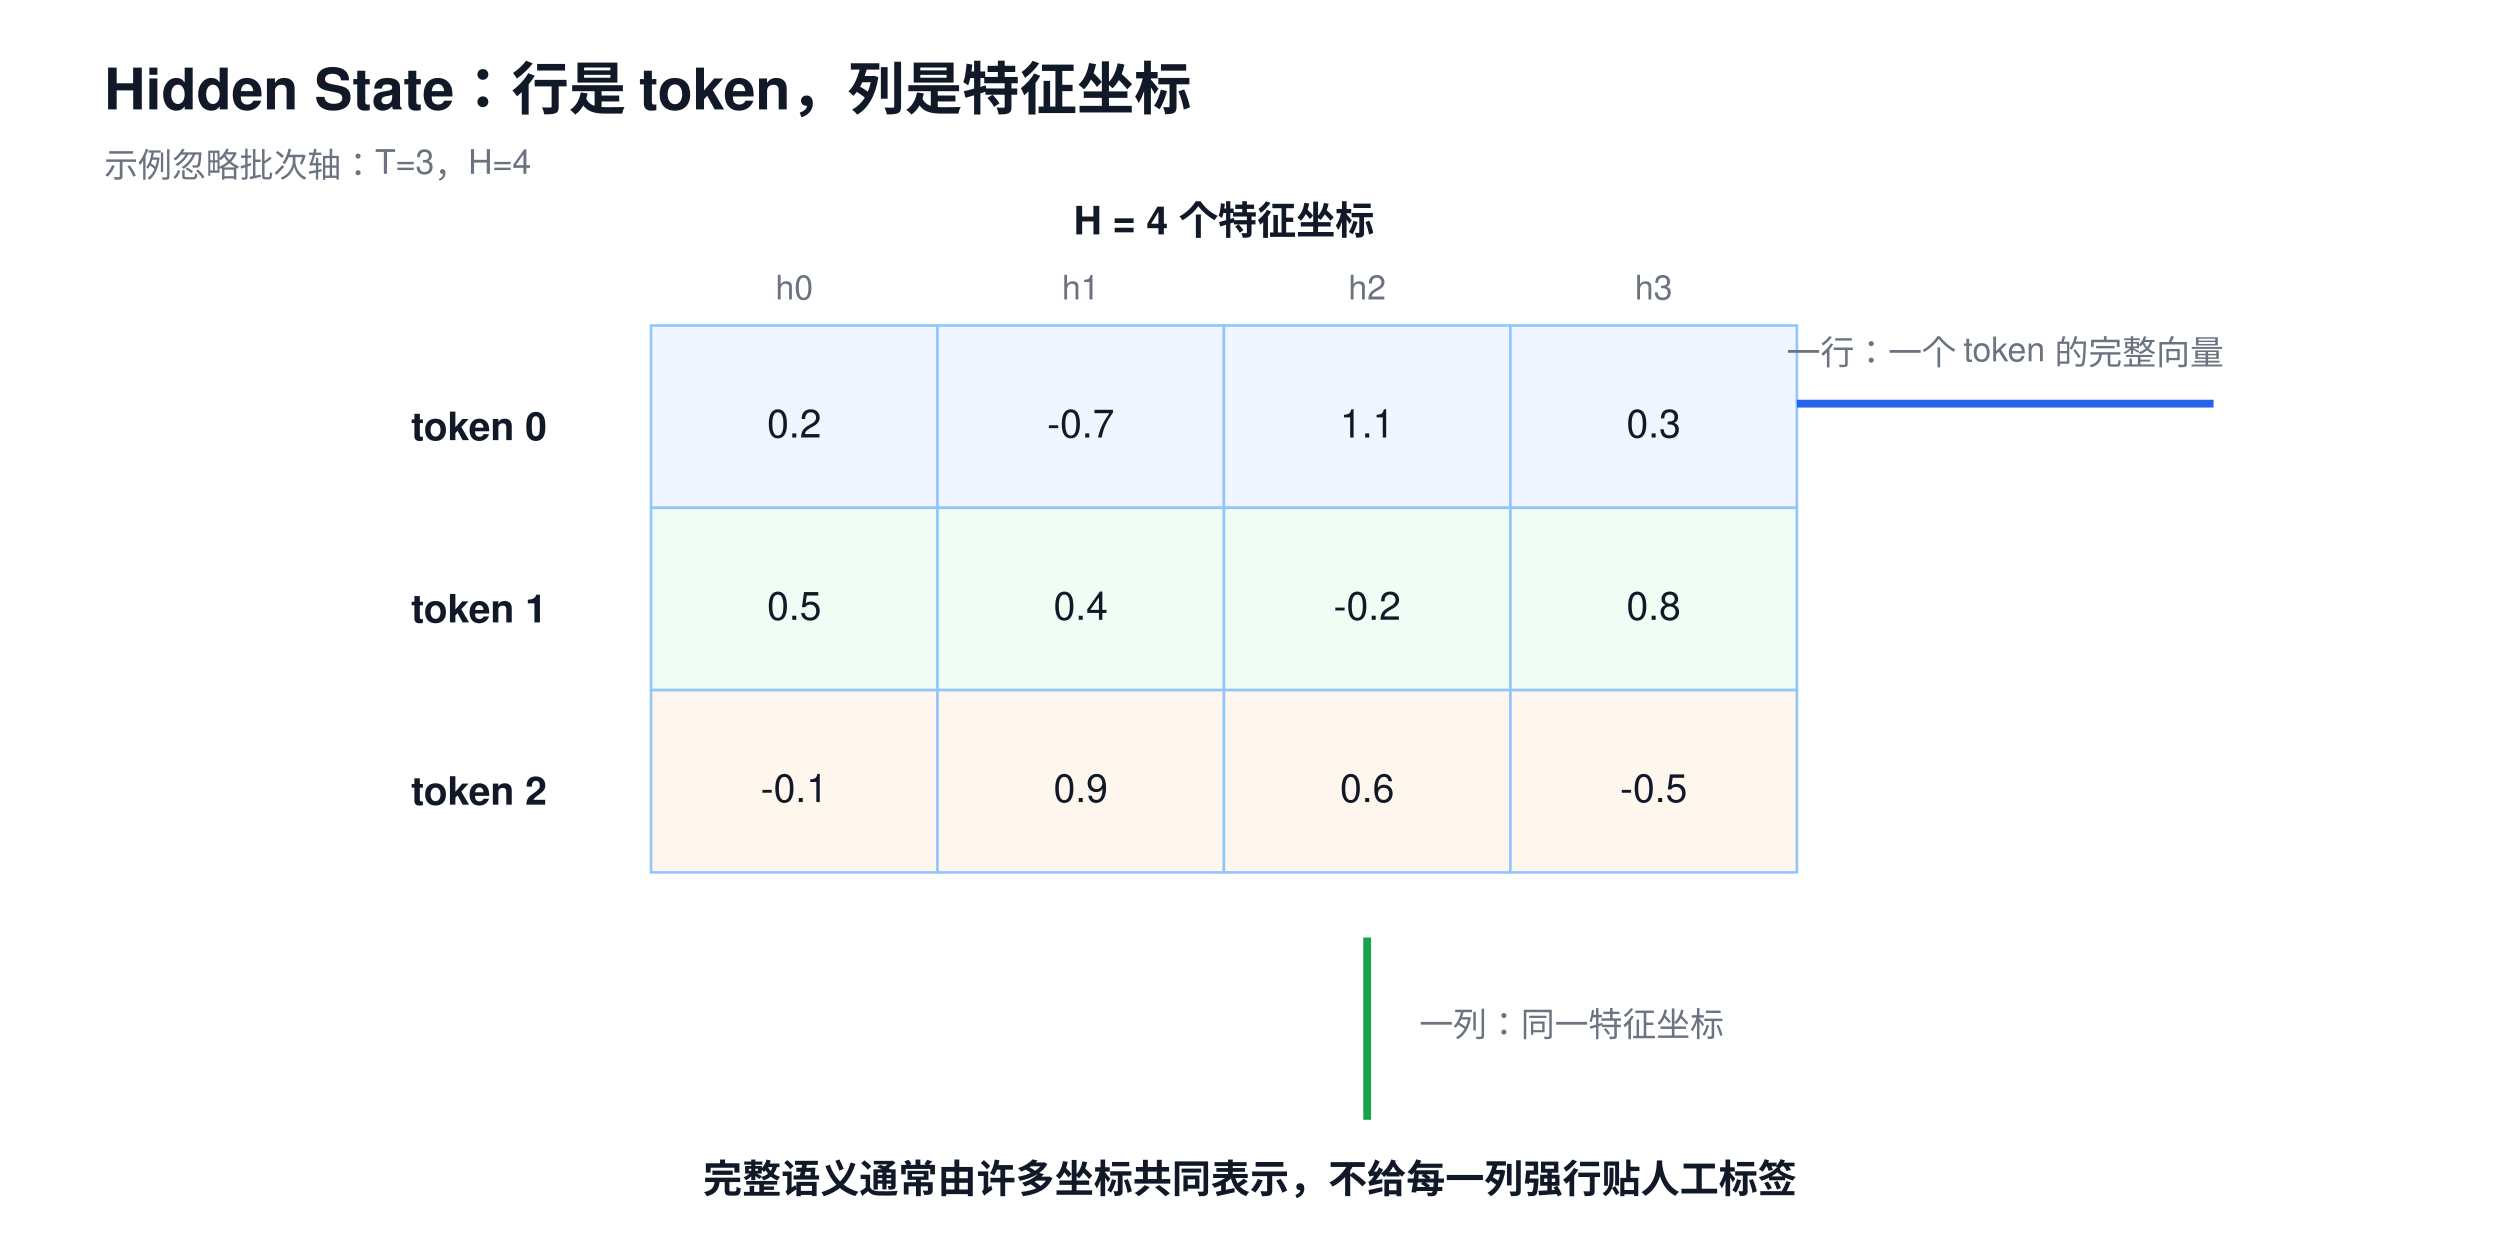
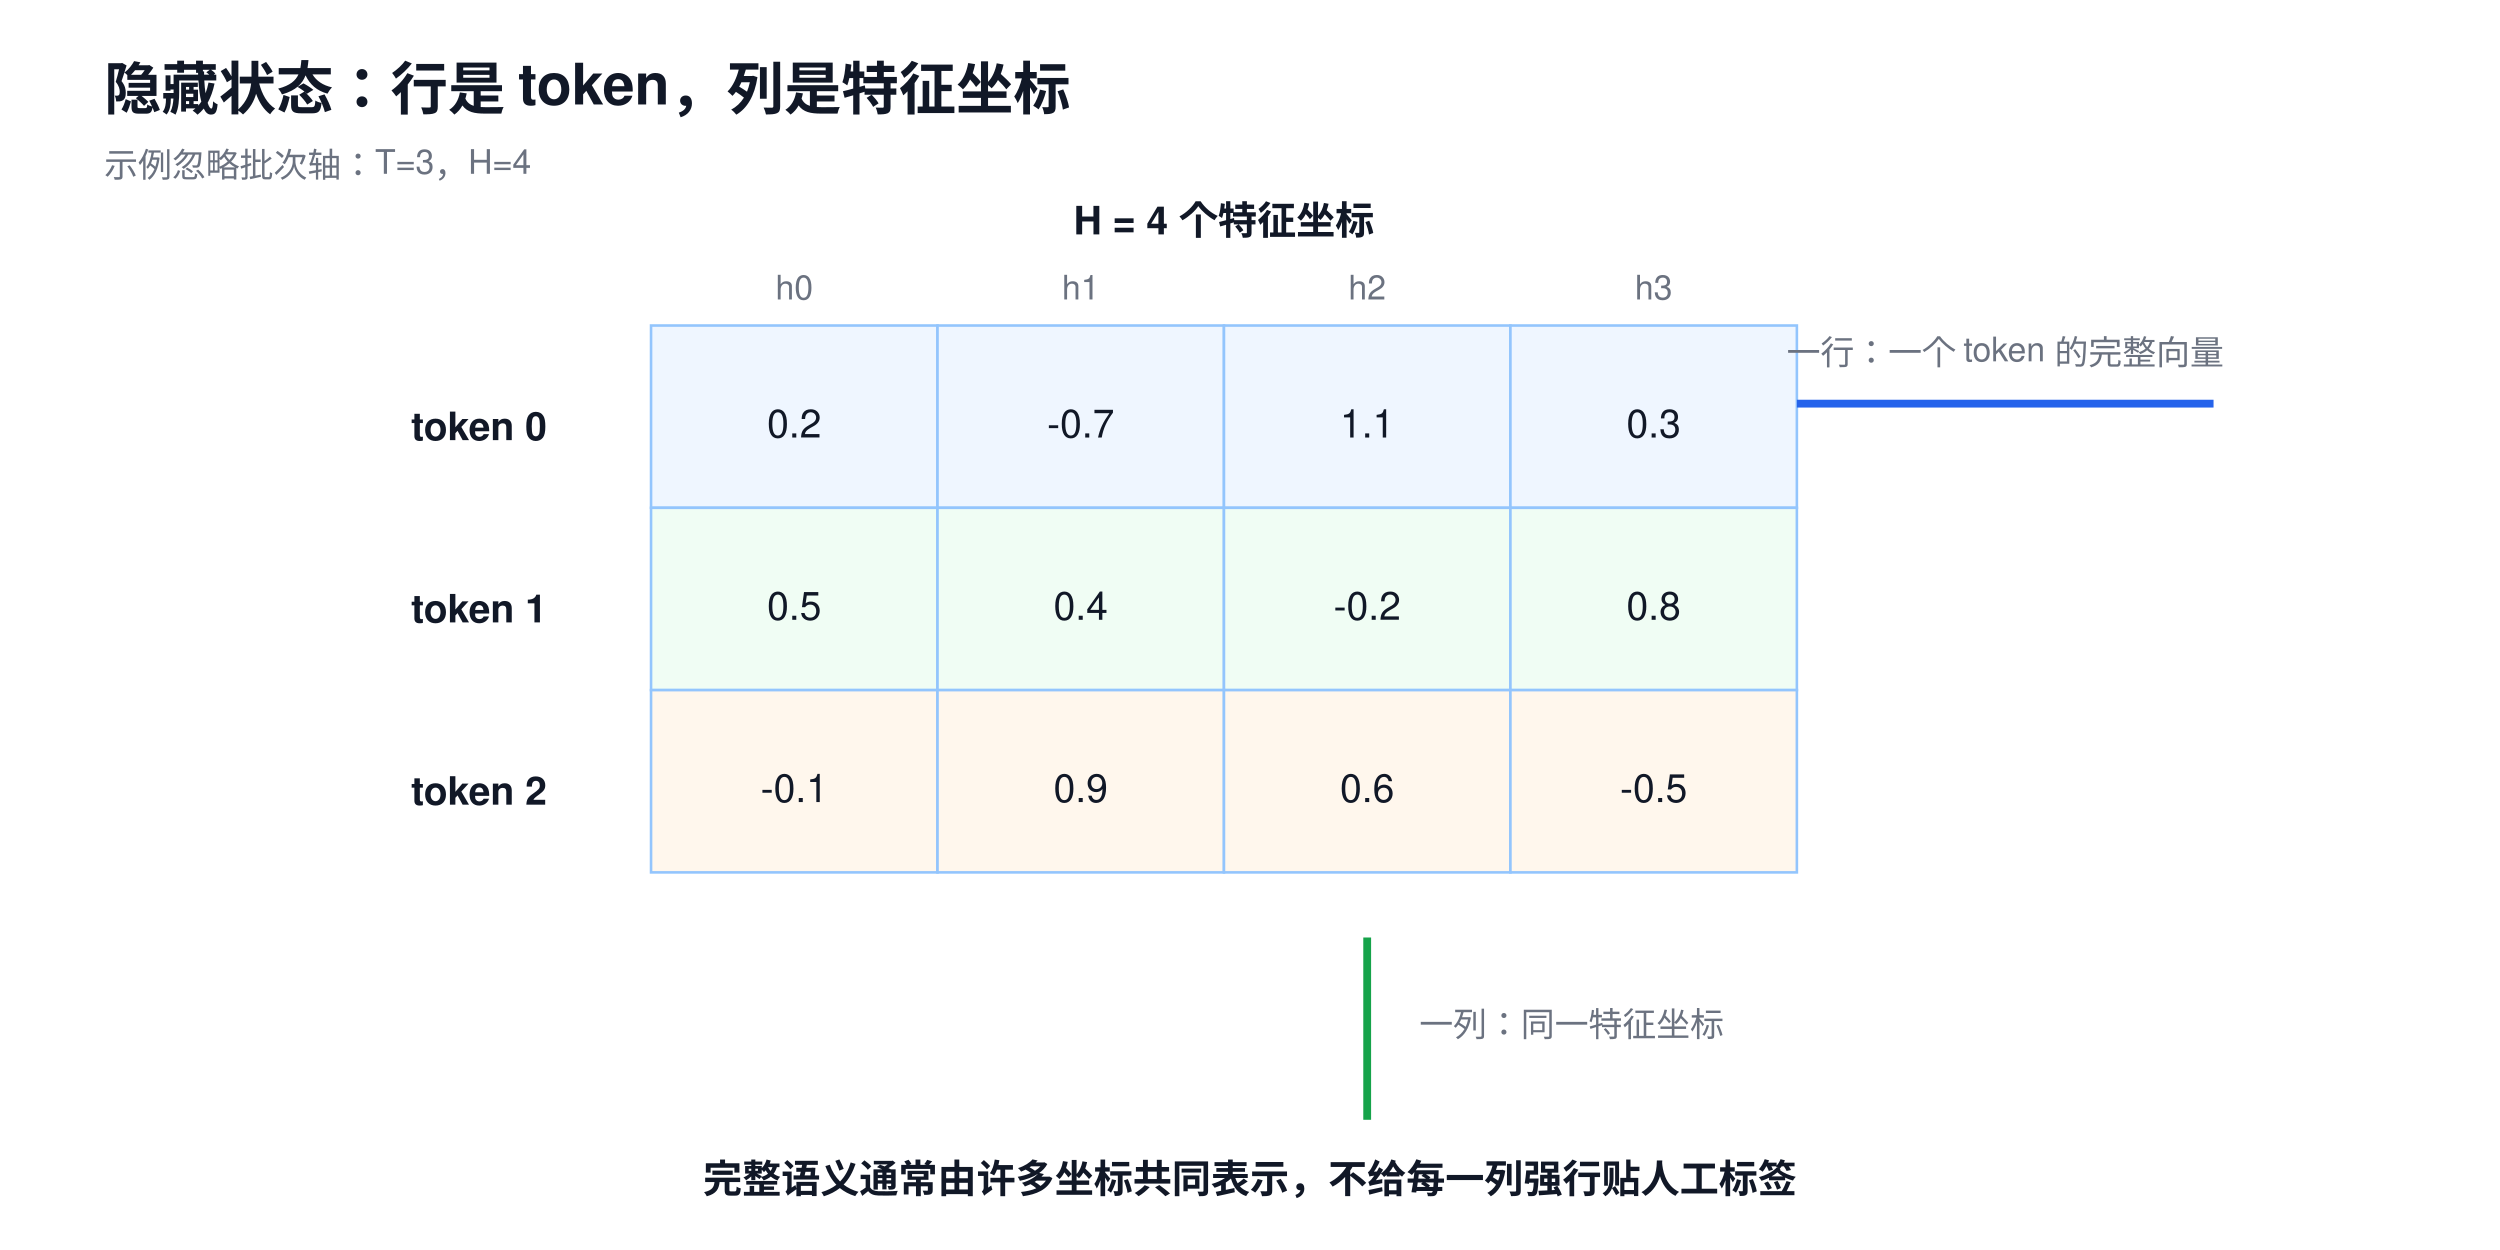
<svg xmlns="http://www.w3.org/2000/svg" viewBox="0 0 960 480" width="960" height="480" role="img" aria-labelledby="title desc">
  <style>
    text { font-family: 'Helvetica Neue', Helvetica, Arial, 'PingFang SC', 'Microsoft YaHei', sans-serif; fill: #111827; }
    .title { font-size: 22px; font-weight: 600; }
    .label { font-size: 15px; font-weight: 600; }
    .sub { font-size: 13px; fill: #6b7280; }
    .num { font-size: 15px; }
  </style>
  <rect width="960" height="480" fill="#ffffff" />
-   <text x="40" y="42" class="title">Hidden State：行是 token，列是特征坐标</text>
+   <text x="40" y="42" class="title">隐藏状态：行是 token，列是特征坐标</text>
  <text x="40" y="68" class="sub">示例忽略批次轴：T=3，H=4</text>
  <g transform="translate(250,125)">
    <text x="220" y="-35" text-anchor="middle" class="label">H = 4 个特征坐标</text>
    <text x="55" y="-10" text-anchor="middle" class="sub">h0</text>
    <text x="165" y="-10" text-anchor="middle" class="sub">h1</text>
    <text x="275" y="-10" text-anchor="middle" class="sub">h2</text>
    <text x="385" y="-10" text-anchor="middle" class="sub">h3</text>
    <g stroke="#93c5fd">
      <rect x="0" y="0" width="110" height="70" fill="#eff6ff" />
      <rect x="110" y="0" width="110" height="70" fill="#eff6ff" />
      <rect x="220" y="0" width="110" height="70" fill="#eff6ff" />
      <rect x="330" y="0" width="110" height="70" fill="#eff6ff" />
      <rect x="0" y="70" width="110" height="70" fill="#f0fdf4" />
      <rect x="110" y="70" width="110" height="70" fill="#f0fdf4" />
      <rect x="220" y="70" width="110" height="70" fill="#f0fdf4" />
      <rect x="330" y="70" width="110" height="70" fill="#f0fdf4" />
      <rect x="0" y="140" width="110" height="70" fill="#fff7ed" />
      <rect x="110" y="140" width="110" height="70" fill="#fff7ed" />
      <rect x="220" y="140" width="110" height="70" fill="#fff7ed" />
      <rect x="330" y="140" width="110" height="70" fill="#fff7ed" />
    </g>
    <text x="55" y="43" text-anchor="middle" class="num">0.2</text>
    <text x="165" y="43" text-anchor="middle" class="num">-0.7</text>
    <text x="275" y="43" text-anchor="middle" class="num">1.1</text>
    <text x="385" y="43" text-anchor="middle" class="num">0.3</text>
    <text x="55" y="113" text-anchor="middle" class="num">0.5</text>
    <text x="165" y="113" text-anchor="middle" class="num">0.4</text>
    <text x="275" y="113" text-anchor="middle" class="num">-0.2</text>
    <text x="385" y="113" text-anchor="middle" class="num">0.8</text>
    <text x="55" y="183" text-anchor="middle" class="num">-0.1</text>
    <text x="165" y="183" text-anchor="middle" class="num">0.9</text>
    <text x="275" y="183" text-anchor="middle" class="num">0.6</text>
    <text x="385" y="183" text-anchor="middle" class="num">-0.5</text>
  </g>
  <text x="210" y="169" text-anchor="end" class="label">token 0</text>
  <text x="210" y="239" text-anchor="end" class="label">token 1</text>
  <text x="210" y="309" text-anchor="end" class="label">token 2</text>
  <path d="M690 155 H850" stroke="#2563eb" stroke-width="3" />
  <text x="770" y="140" text-anchor="middle" class="sub">一行：一个 token 的完整向量</text>
  <path d="M525 360 V430" stroke="#16a34a" stroke-width="3" />
  <text x="545" y="398" class="sub">一列：同一特征坐标</text>
  <text x="480" y="458" text-anchor="middle" class="label">完整语义通常由许多坐标共同表示，不给每一列强行贴人工标签</text>
</svg>
